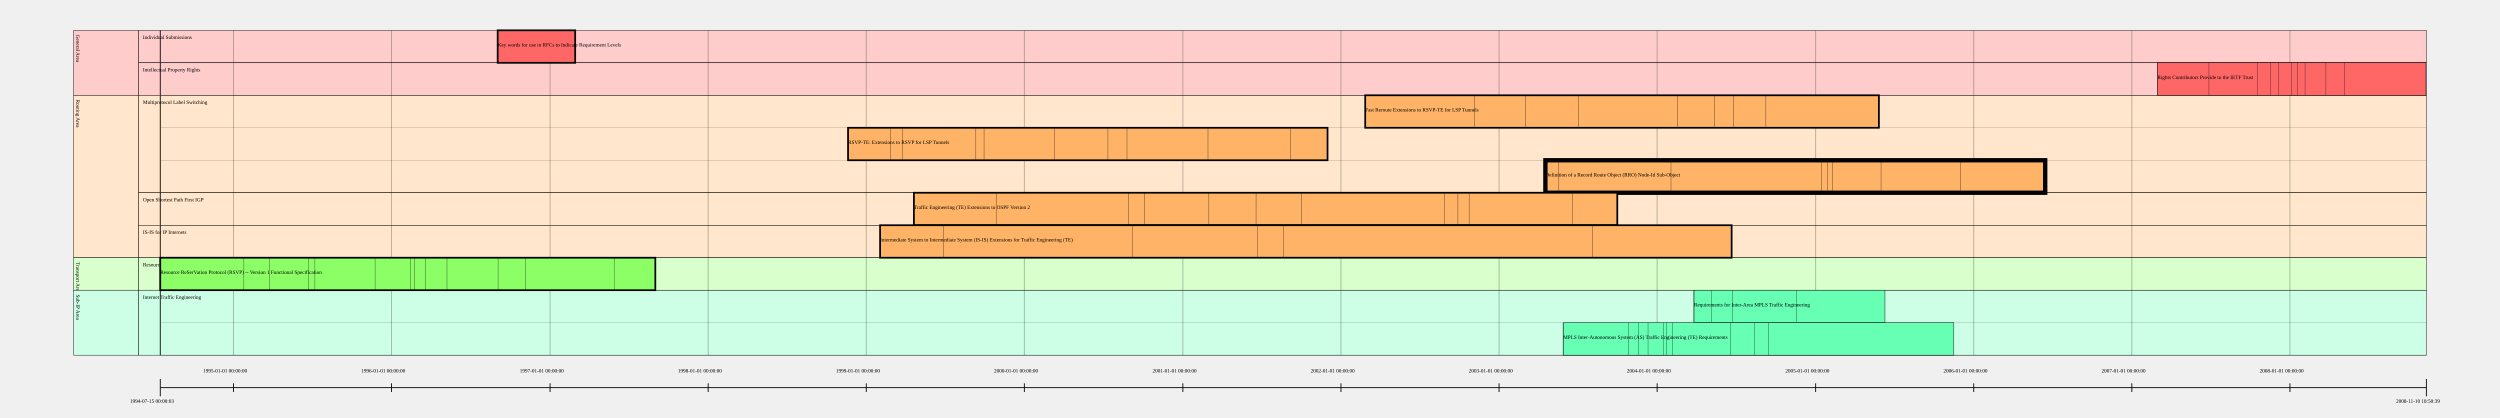
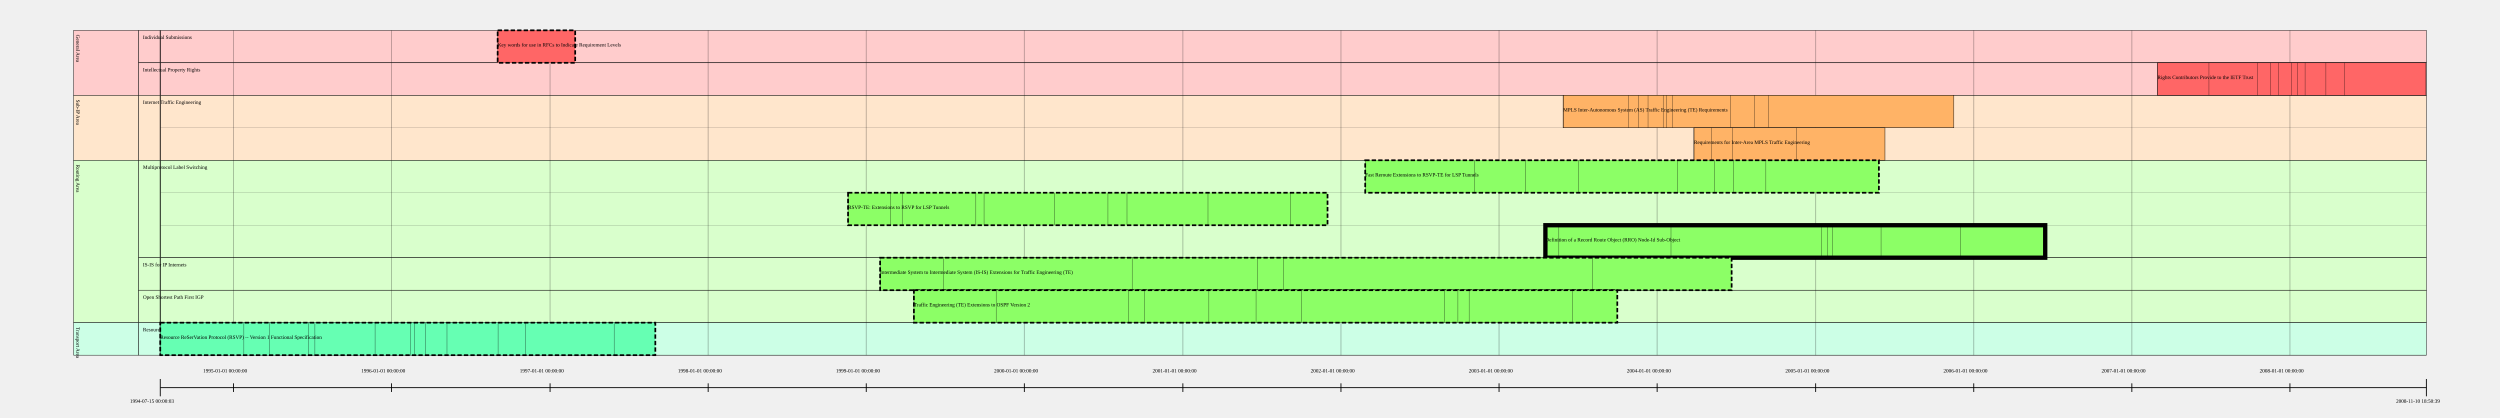
<svg xmlns="http://www.w3.org/2000/svg" baseProfile="full" height="965" version="1.1" width="5772">
  <defs />
-   <style type="text/css">.tooltip{width:30px; text-align:justify; word-break:break-all; white-space:pre-wrap}.tooltip_bg{fill: white; opacity: 0.85}</style>
+   <style type="text/css">.tooltip{width:300px; text-align:justify; word-break:break-all; white-space:pre-wrap}.tooltip_bg{fill: white; opacity: 0.85}.abstract{fill: white; opacity: 0.85}</style>
  <rect fill="#ffcccc" height="150" stroke="#000000" width="150" x="170" y="70" />
  <text lengthAdjust="spacing" textLength="150" writing-mode="tb" x="180" y="80">General Area</text>
-   <rect fill="#ffe6cc" height="375" stroke="#000000" width="150" x="170" y="220" />
-   <text lengthAdjust="spacing" textLength="150" writing-mode="tb" x="180" y="230">Routing Area</text>
-   <rect fill="#d9ffcc" height="75" stroke="#000000" width="150" x="170" y="595" />
-   <text lengthAdjust="spacing" textLength="150" writing-mode="tb" x="180" y="605">Transport Area</text>
-   <rect fill="#ccffe6" height="150" stroke="#000000" width="150" x="170" y="670" />
-   <text lengthAdjust="spacing" textLength="150" writing-mode="tb" x="180" y="680">Sub-IP Area</text>
+   <rect fill="#ffe6cc" height="150" stroke="#000000" width="150" x="170" y="220" />
+   <text lengthAdjust="spacing" textLength="150" writing-mode="tb" x="180" y="230">Sub-IP Area</text>
+   <rect fill="#d9ffcc" height="375" stroke="#000000" width="150" x="170" y="370" />
+   <text lengthAdjust="spacing" textLength="150" writing-mode="tb" x="180" y="380">Routing Area</text>
+   <rect fill="#ccffe6" height="75" stroke="#000000" width="150" x="170" y="745" />
+   <text lengthAdjust="spacing" textLength="150" writing-mode="tb" x="180" y="755">Transport Area</text>
  <rect fill="#ffcccc" height="75" stroke="#000000" width="5282" x="320" y="70" />
  <text lengthAdjust="spacing" textLength="150" x="330" y="90">Individual Submissions</text>
  <line stroke="#000000" stroke-width="2" x1="370" x2="370" y1="70" y2="145" />
  <rect fill="#ffcccc" height="75" stroke="#000000" width="5282" x="320" y="145" />
  <text lengthAdjust="spacing" textLength="150" x="330" y="165">Intellectual Property Rights</text>
  <line stroke="#000000" stroke-width="2" x1="370" x2="370" y1="145" y2="220" />
-   <rect fill="#ffe6cc" height="225" stroke="#000000" width="5282" x="320" y="220" />
-   <text lengthAdjust="spacing" textLength="150" x="330" y="240">Multiprotocol Label Switching</text>
-   <line stroke="#000000" stroke-width="2" x1="370" x2="370" y1="220" y2="445" />
-   <rect fill="#ffe6cc" height="75" stroke="#000000" width="5282" x="320" y="445" />
-   <text lengthAdjust="spacing" textLength="150" x="330" y="465">Open Shortest Path First IGP</text>
-   <line stroke="#000000" stroke-width="2" x1="370" x2="370" y1="445" y2="520" />
-   <rect fill="#ffe6cc" height="75" stroke="#000000" width="5282" x="320" y="520" />
-   <text lengthAdjust="spacing" textLength="150" x="330" y="540">IS-IS for IP Internets</text>
-   <line stroke="#000000" stroke-width="2" x1="370" x2="370" y1="520" y2="595" />
+   <rect fill="#ffe6cc" height="150" stroke="#000000" width="5282" x="320" y="220" />
+   <text lengthAdjust="spacing" textLength="150" x="330" y="240">Internet Traffic Engineering</text>
+   <line stroke="#000000" stroke-width="2" x1="370" x2="370" y1="220" y2="370" />
+   <rect fill="#d9ffcc" height="225" stroke="#000000" width="5282" x="320" y="370" />
+   <text lengthAdjust="spacing" textLength="150" x="330" y="390">Multiprotocol Label Switching</text>
+   <line stroke="#000000" stroke-width="2" x1="370" x2="370" y1="370" y2="595" />
  <rect fill="#d9ffcc" height="75" stroke="#000000" width="5282" x="320" y="595" />
-   <text lengthAdjust="spacing" textLength="150" x="330" y="615">Resource Reservation Setup Protocol</text>
+   <text lengthAdjust="spacing" textLength="150" x="330" y="615">IS-IS for IP Internets</text>
  <line stroke="#000000" stroke-width="2" x1="370" x2="370" y1="595" y2="670" />
-   <rect fill="#ccffe6" height="150" stroke="#000000" width="5282" x="320" y="670" />
-   <text lengthAdjust="spacing" textLength="150" x="330" y="690">Internet Traffic Engineering</text>
-   <line stroke="#000000" stroke-width="2" x1="370" x2="370" y1="670" y2="820" />
+   <rect fill="#d9ffcc" height="75" stroke="#000000" width="5282" x="320" y="670" />
+   <text lengthAdjust="spacing" textLength="150" x="330" y="690">Open Shortest Path First IGP</text>
+   <line stroke="#000000" stroke-width="2" x1="370" x2="370" y1="670" y2="745" />
+   <rect fill="#ccffe6" height="75" stroke="#000000" width="5282" x="320" y="745" />
+   <text lengthAdjust="spacing" textLength="150" x="330" y="765">Resource Reservation Setup Protocol</text>
+   <line stroke="#000000" stroke-width="2" x1="370" x2="370" y1="745" y2="820" />
  <line stroke="#000000" stroke-width="2" x1="370" x2="5602" y1="895" y2="895" />
  <line stroke="#000000" stroke-width="2" x1="370" x2="370" y1="915" y2="875" />
  <line stroke="#000000" stroke-width="2" x1="5602" x2="5602" y1="915" y2="875" />
  <text x="300" y="930">1994-07-15 00:00:03</text>
  <text x="5532" y="930">2008-11-10 18:50:39</text>
  <line stroke="#111111" stroke-opacity="0.3" stroke-width="2" x1="539" x2="539" y1="820" y2="70" />
  <line stroke="#000000" stroke-width="2" x1="539" x2="539" y1="905" y2="885" />
  <text x="469" y="860">1995-01-01 00:00:00</text>
  <line stroke="#111111" stroke-opacity="0.3" stroke-width="2" x1="904" x2="904" y1="820" y2="70" />
  <line stroke="#000000" stroke-width="2" x1="904" x2="904" y1="905" y2="885" />
  <text x="834" y="860">1996-01-01 00:00:00</text>
  <line stroke="#111111" stroke-opacity="0.3" stroke-width="2" x1="1270" x2="1270" y1="820" y2="70" />
  <line stroke="#000000" stroke-width="2" x1="1270" x2="1270" y1="905" y2="885" />
  <text x="1200" y="860">1997-01-01 00:00:00</text>
  <line stroke="#111111" stroke-opacity="0.3" stroke-width="2" x1="1635" x2="1635" y1="820" y2="70" />
  <line stroke="#000000" stroke-width="2" x1="1635" x2="1635" y1="905" y2="885" />
  <text x="1565" y="860">1998-01-01 00:00:00</text>
  <line stroke="#111111" stroke-opacity="0.3" stroke-width="2" x1="2000" x2="2000" y1="820" y2="70" />
  <line stroke="#000000" stroke-width="2" x1="2000" x2="2000" y1="905" y2="885" />
  <text x="1930" y="860">1999-01-01 00:00:00</text>
  <line stroke="#111111" stroke-opacity="0.3" stroke-width="2" x1="2365" x2="2365" y1="820" y2="70" />
  <line stroke="#000000" stroke-width="2" x1="2365" x2="2365" y1="905" y2="885" />
  <text x="2295" y="860">2000-01-01 00:00:00</text>
  <line stroke="#111111" stroke-opacity="0.3" stroke-width="2" x1="2731" x2="2731" y1="820" y2="70" />
  <line stroke="#000000" stroke-width="2" x1="2731" x2="2731" y1="905" y2="885" />
  <text x="2661" y="860">2001-01-01 00:00:00</text>
  <line stroke="#111111" stroke-opacity="0.3" stroke-width="2" x1="3096" x2="3096" y1="820" y2="70" />
  <line stroke="#000000" stroke-width="2" x1="3096" x2="3096" y1="905" y2="885" />
  <text x="3026" y="860">2002-01-01 00:00:00</text>
  <line stroke="#111111" stroke-opacity="0.3" stroke-width="2" x1="3461" x2="3461" y1="820" y2="70" />
  <line stroke="#000000" stroke-width="2" x1="3461" x2="3461" y1="905" y2="885" />
  <text x="3391" y="860">2003-01-01 00:00:00</text>
  <line stroke="#111111" stroke-opacity="0.3" stroke-width="2" x1="3826" x2="3826" y1="820" y2="70" />
  <line stroke="#000000" stroke-width="2" x1="3826" x2="3826" y1="905" y2="885" />
  <text x="3756" y="860">2004-01-01 00:00:00</text>
  <line stroke="#111111" stroke-opacity="0.3" stroke-width="2" x1="4192" x2="4192" y1="820" y2="70" />
  <line stroke="#000000" stroke-width="2" x1="4192" x2="4192" y1="905" y2="885" />
  <text x="4122" y="860">2005-01-01 00:00:00</text>
  <line stroke="#111111" stroke-opacity="0.3" stroke-width="2" x1="4557" x2="4557" y1="820" y2="70" />
  <line stroke="#000000" stroke-width="2" x1="4557" x2="4557" y1="905" y2="885" />
  <text x="4487" y="860">2006-01-01 00:00:00</text>
  <line stroke="#111111" stroke-opacity="0.3" stroke-width="2" x1="4922" x2="4922" y1="820" y2="70" />
  <line stroke="#000000" stroke-width="2" x1="4922" x2="4922" y1="905" y2="885" />
  <text x="4852" y="860">2007-01-01 00:00:00</text>
  <line stroke="#111111" stroke-opacity="0.3" stroke-width="2" x1="5287" x2="5287" y1="820" y2="70" />
  <line stroke="#000000" stroke-width="2" x1="5287" x2="5287" y1="905" y2="885" />
  <text x="5217" y="860">2008-01-01 00:00:00</text>
-   <rect fill="#ff6666" height="75" stroke="#000000" stroke-width="4" width="179" x="1149" y="70" />
+   <rect fill="#ff6666" height="75" stroke="#000000" stroke-dasharray="10,5" stroke-width="4" width="179" x="1149" y="70" />
  <line stroke="#000000" stroke-opacity="0.67" stroke-width="1" x1="1149" x2="1149" y1="145" y2="70" />
  <text lengthAdjust="spacingAndGlyphs" textLength="179" x="1149" y="107.5">Key words for use in RFCs to Indicate Requirement Levels</text>
  <line stroke="#111111" stroke-opacity="0.3" stroke-width="1" x1="370" x2="5602" y1="145" y2="145" />
-   <rect fill="#ff6666" height="75" stroke="#000000" stroke-width="1" width="620" x="4981" y="145" />
+   <rect fill="#ff6666" height="75" stroke="#000000" stroke-dasharray="10,0" stroke-width="1" width="620" x="4981" y="145" />
  <line stroke="#000000" stroke-opacity="0.67" stroke-width="1" x1="5413" x2="5413" y1="220" y2="145" />
  <line stroke="#000000" stroke-opacity="0.67" stroke-width="1" x1="5370" x2="5370" y1="220" y2="145" />
  <line stroke="#000000" stroke-opacity="0.67" stroke-width="1" x1="5322" x2="5322" y1="220" y2="145" />
  <line stroke="#000000" stroke-opacity="0.67" stroke-width="1" x1="5305" x2="5305" y1="220" y2="145" />
  <line stroke="#000000" stroke-opacity="0.67" stroke-width="1" x1="5291" x2="5291" y1="220" y2="145" />
  <line stroke="#000000" stroke-opacity="0.67" stroke-width="1" x1="5260" x2="5260" y1="220" y2="145" />
  <line stroke="#000000" stroke-opacity="0.67" stroke-width="1" x1="5242" x2="5242" y1="220" y2="145" />
  <line stroke="#000000" stroke-opacity="0.67" stroke-width="1" x1="5212" x2="5212" y1="220" y2="145" />
  <line stroke="#000000" stroke-opacity="0.67" stroke-width="1" x1="5100" x2="5100" y1="220" y2="145" />
  <line stroke="#000000" stroke-opacity="0.67" stroke-width="1" x1="4981" x2="4981" y1="220" y2="145" />
  <text lengthAdjust="spacingAndGlyphs" textLength="620" x="4981" y="182.5">Rights Contributors Provide to the IETF Trust</text>
  <line stroke="#111111" stroke-opacity="0.3" stroke-width="1" x1="370" x2="5602" y1="220" y2="220" />
-   <rect fill="#ffb366" height="75" stroke="#000000" stroke-width="4" width="1186" x="3152" y="220" />
-   <line stroke="#000000" stroke-opacity="0.67" stroke-width="1" x1="4077" x2="4077" y1="295" y2="220" />
-   <line stroke="#000000" stroke-opacity="0.67" stroke-width="1" x1="4002" x2="4002" y1="295" y2="220" />
-   <line stroke="#000000" stroke-opacity="0.67" stroke-width="1" x1="3958" x2="3958" y1="295" y2="220" />
-   <line stroke="#000000" stroke-opacity="0.67" stroke-width="1" x1="3873" x2="3873" y1="295" y2="220" />
-   <line stroke="#000000" stroke-opacity="0.67" stroke-width="1" x1="3644" x2="3644" y1="295" y2="220" />
-   <line stroke="#000000" stroke-opacity="0.67" stroke-width="1" x1="3522" x2="3522" y1="295" y2="220" />
-   <line stroke="#000000" stroke-opacity="0.67" stroke-width="1" x1="3405" x2="3405" y1="295" y2="220" />
-   <line stroke="#000000" stroke-opacity="0.67" stroke-width="1" x1="3152" x2="3152" y1="295" y2="220" />
-   <text lengthAdjust="spacingAndGlyphs" textLength="1186" x="3152" y="257.5">Fast Reroute Extensions to RSVP-TE for LSP Tunnels</text>
+   <rect fill="#ffb366" height="75" stroke="#000000" stroke-dasharray="10,0" stroke-width="1" width="902" x="3609" y="220" />
+   <line stroke="#000000" stroke-opacity="0.67" stroke-width="1" x1="4083" x2="4083" y1="295" y2="220" />
+   <line stroke="#000000" stroke-opacity="0.67" stroke-width="1" x1="4051" x2="4051" y1="295" y2="220" />
+   <line stroke="#000000" stroke-opacity="0.67" stroke-width="1" x1="3995" x2="3995" y1="295" y2="220" />
+   <line stroke="#000000" stroke-opacity="0.67" stroke-width="1" x1="3862" x2="3862" y1="295" y2="220" />
+   <line stroke="#000000" stroke-opacity="0.67" stroke-width="1" x1="3847" x2="3847" y1="295" y2="220" />
+   <line stroke="#000000" stroke-opacity="0.67" stroke-width="1" x1="3840" x2="3840" y1="295" y2="220" />
+   <line stroke="#000000" stroke-opacity="0.67" stroke-width="1" x1="3805" x2="3805" y1="295" y2="220" />
+   <line stroke="#000000" stroke-opacity="0.67" stroke-width="1" x1="3783" x2="3783" y1="295" y2="220" />
+   <line stroke="#000000" stroke-opacity="0.67" stroke-width="1" x1="3760" x2="3760" y1="295" y2="220" />
+   <line stroke="#000000" stroke-opacity="0.67" stroke-width="1" x1="3609" x2="3609" y1="295" y2="220" />
+   <text lengthAdjust="spacingAndGlyphs" textLength="902" x="3609" y="257.5">MPLS Inter-Autonomous System (AS) Traffic Engineering (TE) Requirements</text>
  <line stroke="#111111" stroke-opacity="0.3" stroke-width="1" x1="370" x2="5602" y1="295" y2="295" />
-   <rect fill="#ffb366" height="75" stroke="#000000" stroke-width="4" width="1107" x="1958" y="295" />
-   <line stroke="#000000" stroke-opacity="0.67" stroke-width="1" x1="2980" x2="2980" y1="370" y2="295" />
-   <line stroke="#000000" stroke-opacity="0.67" stroke-width="1" x1="2789" x2="2789" y1="370" y2="295" />
-   <line stroke="#000000" stroke-opacity="0.67" stroke-width="1" x1="2602" x2="2602" y1="370" y2="295" />
-   <line stroke="#000000" stroke-opacity="0.67" stroke-width="1" x1="2558" x2="2558" y1="370" y2="295" />
-   <line stroke="#000000" stroke-opacity="0.67" stroke-width="1" x1="2434" x2="2434" y1="370" y2="295" />
-   <line stroke="#000000" stroke-opacity="0.67" stroke-width="1" x1="2272" x2="2272" y1="370" y2="295" />
-   <line stroke="#000000" stroke-opacity="0.67" stroke-width="1" x1="2253" x2="2253" y1="370" y2="295" />
-   <line stroke="#000000" stroke-opacity="0.67" stroke-width="1" x1="2083" x2="2083" y1="370" y2="295" />
-   <line stroke="#000000" stroke-opacity="0.67" stroke-width="1" x1="2056" x2="2056" y1="370" y2="295" />
-   <line stroke="#000000" stroke-opacity="0.67" stroke-width="1" x1="1958" x2="1958" y1="370" y2="295" />
-   <text lengthAdjust="spacingAndGlyphs" textLength="1107" x="1958" y="332.5">RSVP-TE: Extensions to RSVP for LSP Tunnels</text>
+   <rect fill="#ffb366" height="75" stroke="#000000" stroke-dasharray="10,0" stroke-width="1" width="441" x="3911" y="295" />
+   <line stroke="#000000" stroke-opacity="0.67" stroke-width="1" x1="4148" x2="4148" y1="370" y2="295" />
+   <line stroke="#000000" stroke-opacity="0.67" stroke-width="1" x1="4000" x2="4000" y1="370" y2="295" />
+   <line stroke="#000000" stroke-opacity="0.67" stroke-width="1" x1="3951" x2="3951" y1="370" y2="295" />
+   <line stroke="#000000" stroke-opacity="0.67" stroke-width="1" x1="3911" x2="3911" y1="370" y2="295" />
+   <text lengthAdjust="spacingAndGlyphs" textLength="441" x="3911" y="332.5">Requirements for Inter-Area MPLS Traffic Engineering</text>
  <line stroke="#111111" stroke-opacity="0.3" stroke-width="1" x1="370" x2="5602" y1="370" y2="370" />
-   <rect fill="#ffb366" height="75" stroke="#000000" stroke-width="10" width="1154" x="3568" y="370" />
-   <line stroke="#000000" stroke-opacity="0.67" stroke-width="1" x1="4527" x2="4527" y1="445" y2="370" />
-   <line stroke="#000000" stroke-opacity="0.67" stroke-width="1" x1="4343" x2="4343" y1="445" y2="370" />
-   <line stroke="#000000" stroke-opacity="0.67" stroke-width="1" x1="4231" x2="4231" y1="445" y2="370" />
-   <line stroke="#000000" stroke-opacity="0.67" stroke-width="1" x1="4220" x2="4220" y1="445" y2="370" />
-   <line stroke="#000000" stroke-opacity="0.67" stroke-width="1" x1="4206" x2="4206" y1="445" y2="370" />
-   <line stroke="#000000" stroke-opacity="0.67" stroke-width="1" x1="3858" x2="3858" y1="445" y2="370" />
-   <line stroke="#000000" stroke-opacity="0.67" stroke-width="1" x1="3599" x2="3599" y1="445" y2="370" />
-   <line stroke="#000000" stroke-opacity="0.67" stroke-width="1" x1="3568" x2="3568" y1="445" y2="370" />
-   <text lengthAdjust="spacingAndGlyphs" textLength="1154" x="3568" y="407.5">Definition of a Record Route Object (RRO) Node-Id Sub-Object</text>
+   <rect fill="#8cff66" height="75" stroke="#000000" stroke-dasharray="10,5" stroke-width="4" width="1186" x="3152" y="370" />
+   <line stroke="#000000" stroke-opacity="0.67" stroke-width="1" x1="4077" x2="4077" y1="445" y2="370" />
+   <line stroke="#000000" stroke-opacity="0.67" stroke-width="1" x1="4002" x2="4002" y1="445" y2="370" />
+   <line stroke="#000000" stroke-opacity="0.67" stroke-width="1" x1="3958" x2="3958" y1="445" y2="370" />
+   <line stroke="#000000" stroke-opacity="0.67" stroke-width="1" x1="3873" x2="3873" y1="445" y2="370" />
+   <line stroke="#000000" stroke-opacity="0.67" stroke-width="1" x1="3644" x2="3644" y1="445" y2="370" />
+   <line stroke="#000000" stroke-opacity="0.67" stroke-width="1" x1="3522" x2="3522" y1="445" y2="370" />
+   <line stroke="#000000" stroke-opacity="0.67" stroke-width="1" x1="3405" x2="3405" y1="445" y2="370" />
+   <line stroke="#000000" stroke-opacity="0.67" stroke-width="1" x1="3152" x2="3152" y1="445" y2="370" />
+   <text lengthAdjust="spacingAndGlyphs" textLength="1186" x="3152" y="407.5">Fast Reroute Extensions to RSVP-TE for LSP Tunnels</text>
  <line stroke="#111111" stroke-opacity="0.3" stroke-width="1" x1="370" x2="5602" y1="445" y2="445" />
-   <rect fill="#ffb366" height="75" stroke="#000000" stroke-width="4" width="1624" x="2110" y="445" />
-   <line stroke="#000000" stroke-opacity="0.67" stroke-width="1" x1="3630" x2="3630" y1="520" y2="445" />
-   <line stroke="#000000" stroke-opacity="0.67" stroke-width="1" x1="3392" x2="3392" y1="520" y2="445" />
-   <line stroke="#000000" stroke-opacity="0.67" stroke-width="1" x1="3366" x2="3366" y1="520" y2="445" />
-   <line stroke="#000000" stroke-opacity="0.67" stroke-width="1" x1="3335" x2="3335" y1="520" y2="445" />
-   <line stroke="#000000" stroke-opacity="0.67" stroke-width="1" x1="3005" x2="3005" y1="520" y2="445" />
-   <line stroke="#000000" stroke-opacity="0.67" stroke-width="1" x1="2900" x2="2900" y1="520" y2="445" />
-   <line stroke="#000000" stroke-opacity="0.67" stroke-width="1" x1="2791" x2="2791" y1="520" y2="445" />
-   <line stroke="#000000" stroke-opacity="0.67" stroke-width="1" x1="2643" x2="2643" y1="520" y2="445" />
-   <line stroke="#000000" stroke-opacity="0.67" stroke-width="1" x1="2605" x2="2605" y1="520" y2="445" />
-   <line stroke="#000000" stroke-opacity="0.67" stroke-width="1" x1="2300" x2="2300" y1="520" y2="445" />
-   <line stroke="#000000" stroke-opacity="0.67" stroke-width="1" x1="2110" x2="2110" y1="520" y2="445" />
-   <text lengthAdjust="spacingAndGlyphs" textLength="1624" x="2110" y="482.5">Traffic Engineering (TE) Extensions to OSPF Version 2</text>
+   <rect fill="#8cff66" height="75" stroke="#000000" stroke-dasharray="10,5" stroke-width="4" width="1107" x="1958" y="445" />
+   <line stroke="#000000" stroke-opacity="0.67" stroke-width="1" x1="2980" x2="2980" y1="520" y2="445" />
+   <line stroke="#000000" stroke-opacity="0.67" stroke-width="1" x1="2789" x2="2789" y1="520" y2="445" />
+   <line stroke="#000000" stroke-opacity="0.67" stroke-width="1" x1="2602" x2="2602" y1="520" y2="445" />
+   <line stroke="#000000" stroke-opacity="0.67" stroke-width="1" x1="2558" x2="2558" y1="520" y2="445" />
+   <line stroke="#000000" stroke-opacity="0.67" stroke-width="1" x1="2434" x2="2434" y1="520" y2="445" />
+   <line stroke="#000000" stroke-opacity="0.67" stroke-width="1" x1="2272" x2="2272" y1="520" y2="445" />
+   <line stroke="#000000" stroke-opacity="0.67" stroke-width="1" x1="2253" x2="2253" y1="520" y2="445" />
+   <line stroke="#000000" stroke-opacity="0.67" stroke-width="1" x1="2083" x2="2083" y1="520" y2="445" />
+   <line stroke="#000000" stroke-opacity="0.67" stroke-width="1" x1="2056" x2="2056" y1="520" y2="445" />
+   <line stroke="#000000" stroke-opacity="0.67" stroke-width="1" x1="1958" x2="1958" y1="520" y2="445" />
+   <text lengthAdjust="spacingAndGlyphs" textLength="1107" x="1958" y="482.5">RSVP-TE: Extensions to RSVP for LSP Tunnels</text>
  <line stroke="#111111" stroke-opacity="0.3" stroke-width="1" x1="370" x2="5602" y1="520" y2="520" />
-   <rect fill="#ffb366" height="75" stroke="#000000" stroke-width="4" width="1966" x="2032" y="520" />
-   <line stroke="#000000" stroke-opacity="0.67" stroke-width="1" x1="3677" x2="3677" y1="595" y2="520" />
-   <line stroke="#000000" stroke-opacity="0.67" stroke-width="1" x1="2963" x2="2963" y1="595" y2="520" />
-   <line stroke="#000000" stroke-opacity="0.67" stroke-width="1" x1="2903" x2="2903" y1="595" y2="520" />
-   <line stroke="#000000" stroke-opacity="0.67" stroke-width="1" x1="2614" x2="2614" y1="595" y2="520" />
-   <line stroke="#000000" stroke-opacity="0.67" stroke-width="1" x1="2178" x2="2178" y1="595" y2="520" />
-   <line stroke="#000000" stroke-opacity="0.67" stroke-width="1" x1="2032" x2="2032" y1="595" y2="520" />
-   <text lengthAdjust="spacingAndGlyphs" textLength="1966" x="2032" y="557.5">Intermediate System to Intermediate System (IS-IS) Extensions for Traffic Engineering (TE)</text>
+   <rect fill="#8cff66" height="75" stroke="#000000" stroke-dasharray="10,0" stroke-width="10" width="1154" x="3568" y="520" />
+   <line stroke="#000000" stroke-opacity="0.67" stroke-width="1" x1="4527" x2="4527" y1="595" y2="520" />
+   <line stroke="#000000" stroke-opacity="0.67" stroke-width="1" x1="4343" x2="4343" y1="595" y2="520" />
+   <line stroke="#000000" stroke-opacity="0.67" stroke-width="1" x1="4231" x2="4231" y1="595" y2="520" />
+   <line stroke="#000000" stroke-opacity="0.67" stroke-width="1" x1="4220" x2="4220" y1="595" y2="520" />
+   <line stroke="#000000" stroke-opacity="0.67" stroke-width="1" x1="4206" x2="4206" y1="595" y2="520" />
+   <line stroke="#000000" stroke-opacity="0.67" stroke-width="1" x1="3858" x2="3858" y1="595" y2="520" />
+   <line stroke="#000000" stroke-opacity="0.67" stroke-width="1" x1="3599" x2="3599" y1="595" y2="520" />
+   <line stroke="#000000" stroke-opacity="0.67" stroke-width="1" x1="3568" x2="3568" y1="595" y2="520" />
+   <text lengthAdjust="spacingAndGlyphs" textLength="1154" x="3568" y="557.5">Definition of a Record Route Object (RRO) Node-Id Sub-Object</text>
  <line stroke="#111111" stroke-opacity="0.3" stroke-width="1" x1="370" x2="5602" y1="595" y2="595" />
-   <rect fill="#8cff66" height="75" stroke="#000000" stroke-width="4" width="1143" x="370" y="595" />
-   <line stroke="#000000" stroke-opacity="0.67" stroke-width="1" x1="1418" x2="1418" y1="670" y2="595" />
-   <line stroke="#000000" stroke-opacity="0.67" stroke-width="1" x1="1213" x2="1213" y1="670" y2="595" />
-   <line stroke="#000000" stroke-opacity="0.67" stroke-width="1" x1="1150" x2="1150" y1="670" y2="595" />
-   <line stroke="#000000" stroke-opacity="0.67" stroke-width="1" x1="1032" x2="1032" y1="670" y2="595" />
-   <line stroke="#000000" stroke-opacity="0.67" stroke-width="1" x1="982" x2="982" y1="670" y2="595" />
-   <line stroke="#000000" stroke-opacity="0.67" stroke-width="1" x1="957" x2="957" y1="670" y2="595" />
-   <line stroke="#000000" stroke-opacity="0.67" stroke-width="1" x1="948" x2="948" y1="670" y2="595" />
-   <line stroke="#000000" stroke-opacity="0.67" stroke-width="1" x1="866" x2="866" y1="670" y2="595" />
-   <line stroke="#000000" stroke-opacity="0.67" stroke-width="1" x1="727" x2="727" y1="670" y2="595" />
-   <line stroke="#000000" stroke-opacity="0.67" stroke-width="1" x1="712" x2="712" y1="670" y2="595" />
-   <line stroke="#000000" stroke-opacity="0.67" stroke-width="1" x1="622" x2="622" y1="670" y2="595" />
-   <line stroke="#000000" stroke-opacity="0.67" stroke-width="1" x1="563" x2="563" y1="670" y2="595" />
-   <line stroke="#000000" stroke-opacity="0.67" stroke-width="1" x1="370" x2="370" y1="670" y2="595" />
-   <text lengthAdjust="spacingAndGlyphs" textLength="1143" x="370" y="632.5">Resource ReSerVation Protocol (RSVP) -- Version 1 Functional Specification</text>
+   <rect fill="#8cff66" height="75" stroke="#000000" stroke-dasharray="10,5" stroke-width="4" width="1966" x="2032" y="595" />
+   <line stroke="#000000" stroke-opacity="0.67" stroke-width="1" x1="3677" x2="3677" y1="670" y2="595" />
+   <line stroke="#000000" stroke-opacity="0.67" stroke-width="1" x1="2963" x2="2963" y1="670" y2="595" />
+   <line stroke="#000000" stroke-opacity="0.67" stroke-width="1" x1="2903" x2="2903" y1="670" y2="595" />
+   <line stroke="#000000" stroke-opacity="0.67" stroke-width="1" x1="2614" x2="2614" y1="670" y2="595" />
+   <line stroke="#000000" stroke-opacity="0.67" stroke-width="1" x1="2178" x2="2178" y1="670" y2="595" />
+   <line stroke="#000000" stroke-opacity="0.67" stroke-width="1" x1="2032" x2="2032" y1="670" y2="595" />
+   <text lengthAdjust="spacingAndGlyphs" textLength="1966" x="2032" y="632.5">Intermediate System to Intermediate System (IS-IS) Extensions for Traffic Engineering (TE)</text>
  <line stroke="#111111" stroke-opacity="0.3" stroke-width="1" x1="370" x2="5602" y1="670" y2="670" />
-   <rect fill="#66ffb3" height="75" stroke="#000000" stroke-width="1" width="441" x="3911" y="670" />
-   <line stroke="#000000" stroke-opacity="0.67" stroke-width="1" x1="4148" x2="4148" y1="745" y2="670" />
-   <line stroke="#000000" stroke-opacity="0.67" stroke-width="1" x1="4000" x2="4000" y1="745" y2="670" />
-   <line stroke="#000000" stroke-opacity="0.67" stroke-width="1" x1="3951" x2="3951" y1="745" y2="670" />
-   <line stroke="#000000" stroke-opacity="0.67" stroke-width="1" x1="3911" x2="3911" y1="745" y2="670" />
-   <text lengthAdjust="spacingAndGlyphs" textLength="441" x="3911" y="707.5">Requirements for Inter-Area MPLS Traffic Engineering</text>
+   <rect fill="#8cff66" height="75" stroke="#000000" stroke-dasharray="10,5" stroke-width="4" width="1624" x="2110" y="670" />
+   <line stroke="#000000" stroke-opacity="0.67" stroke-width="1" x1="3630" x2="3630" y1="745" y2="670" />
+   <line stroke="#000000" stroke-opacity="0.67" stroke-width="1" x1="3392" x2="3392" y1="745" y2="670" />
+   <line stroke="#000000" stroke-opacity="0.67" stroke-width="1" x1="3366" x2="3366" y1="745" y2="670" />
+   <line stroke="#000000" stroke-opacity="0.67" stroke-width="1" x1="3335" x2="3335" y1="745" y2="670" />
+   <line stroke="#000000" stroke-opacity="0.67" stroke-width="1" x1="3005" x2="3005" y1="745" y2="670" />
+   <line stroke="#000000" stroke-opacity="0.67" stroke-width="1" x1="2900" x2="2900" y1="745" y2="670" />
+   <line stroke="#000000" stroke-opacity="0.67" stroke-width="1" x1="2791" x2="2791" y1="745" y2="670" />
+   <line stroke="#000000" stroke-opacity="0.67" stroke-width="1" x1="2643" x2="2643" y1="745" y2="670" />
+   <line stroke="#000000" stroke-opacity="0.67" stroke-width="1" x1="2605" x2="2605" y1="745" y2="670" />
+   <line stroke="#000000" stroke-opacity="0.67" stroke-width="1" x1="2300" x2="2300" y1="745" y2="670" />
+   <line stroke="#000000" stroke-opacity="0.67" stroke-width="1" x1="2110" x2="2110" y1="745" y2="670" />
+   <text lengthAdjust="spacingAndGlyphs" textLength="1624" x="2110" y="707.5">Traffic Engineering (TE) Extensions to OSPF Version 2</text>
  <line stroke="#111111" stroke-opacity="0.3" stroke-width="1" x1="370" x2="5602" y1="745" y2="745" />
-   <rect fill="#66ffb3" height="75" stroke="#000000" stroke-width="1" width="902" x="3609" y="745" />
-   <line stroke="#000000" stroke-opacity="0.67" stroke-width="1" x1="4083" x2="4083" y1="820" y2="745" />
-   <line stroke="#000000" stroke-opacity="0.67" stroke-width="1" x1="4051" x2="4051" y1="820" y2="745" />
-   <line stroke="#000000" stroke-opacity="0.67" stroke-width="1" x1="3995" x2="3995" y1="820" y2="745" />
-   <line stroke="#000000" stroke-opacity="0.67" stroke-width="1" x1="3862" x2="3862" y1="820" y2="745" />
-   <line stroke="#000000" stroke-opacity="0.67" stroke-width="1" x1="3847" x2="3847" y1="820" y2="745" />
-   <line stroke="#000000" stroke-opacity="0.67" stroke-width="1" x1="3840" x2="3840" y1="820" y2="745" />
-   <line stroke="#000000" stroke-opacity="0.67" stroke-width="1" x1="3805" x2="3805" y1="820" y2="745" />
-   <line stroke="#000000" stroke-opacity="0.67" stroke-width="1" x1="3783" x2="3783" y1="820" y2="745" />
-   <line stroke="#000000" stroke-opacity="0.67" stroke-width="1" x1="3760" x2="3760" y1="820" y2="745" />
-   <line stroke="#000000" stroke-opacity="0.67" stroke-width="1" x1="3609" x2="3609" y1="820" y2="745" />
-   <text lengthAdjust="spacingAndGlyphs" textLength="902" x="3609" y="782.5">MPLS Inter-Autonomous System (AS) Traffic Engineering (TE) Requirements</text>
+   <rect fill="#66ffb3" height="75" stroke="#000000" stroke-dasharray="10,5" stroke-width="4" width="1143" x="370" y="745" />
+   <line stroke="#000000" stroke-opacity="0.67" stroke-width="1" x1="1418" x2="1418" y1="820" y2="745" />
+   <line stroke="#000000" stroke-opacity="0.67" stroke-width="1" x1="1213" x2="1213" y1="820" y2="745" />
+   <line stroke="#000000" stroke-opacity="0.67" stroke-width="1" x1="1150" x2="1150" y1="820" y2="745" />
+   <line stroke="#000000" stroke-opacity="0.67" stroke-width="1" x1="1032" x2="1032" y1="820" y2="745" />
+   <line stroke="#000000" stroke-opacity="0.67" stroke-width="1" x1="982" x2="982" y1="820" y2="745" />
+   <line stroke="#000000" stroke-opacity="0.67" stroke-width="1" x1="957" x2="957" y1="820" y2="745" />
+   <line stroke="#000000" stroke-opacity="0.67" stroke-width="1" x1="948" x2="948" y1="820" y2="745" />
+   <line stroke="#000000" stroke-opacity="0.67" stroke-width="1" x1="866" x2="866" y1="820" y2="745" />
+   <line stroke="#000000" stroke-opacity="0.67" stroke-width="1" x1="727" x2="727" y1="820" y2="745" />
+   <line stroke="#000000" stroke-opacity="0.67" stroke-width="1" x1="712" x2="712" y1="820" y2="745" />
+   <line stroke="#000000" stroke-opacity="0.67" stroke-width="1" x1="622" x2="622" y1="820" y2="745" />
+   <line stroke="#000000" stroke-opacity="0.67" stroke-width="1" x1="563" x2="563" y1="820" y2="745" />
+   <line stroke="#000000" stroke-opacity="0.67" stroke-width="1" x1="370" x2="370" y1="820" y2="745" />
+   <text lengthAdjust="spacingAndGlyphs" textLength="1143" x="370" y="782.5">Resource ReSerVation Protocol (RSVP) -- Version 1 Functional Specification</text>
  <line stroke="#111111" stroke-opacity="0.3" stroke-width="1" x1="370" x2="5602" y1="820" y2="820" />
  <rect height="1" id="tooltip_bg" rx="4" ry="4" visibility="hidden" width="1" x="0" y="0" />
+   <text id="title" visibility="hidden">Title:</text>
  <text id="draft" visibility="hidden">Draft:</text>
  <text id="abstract" visibility="hidden">Abstract:</text>
+   <text id="group" visibility="hidden">Group:</text>
+   <text id="area" visibility="hidden">Area:</text>
+   <text id="creation" visibility="hidden">Creation:</text>
+   <text id="publish" visibility="hidden">Publish:</text>
</svg>
